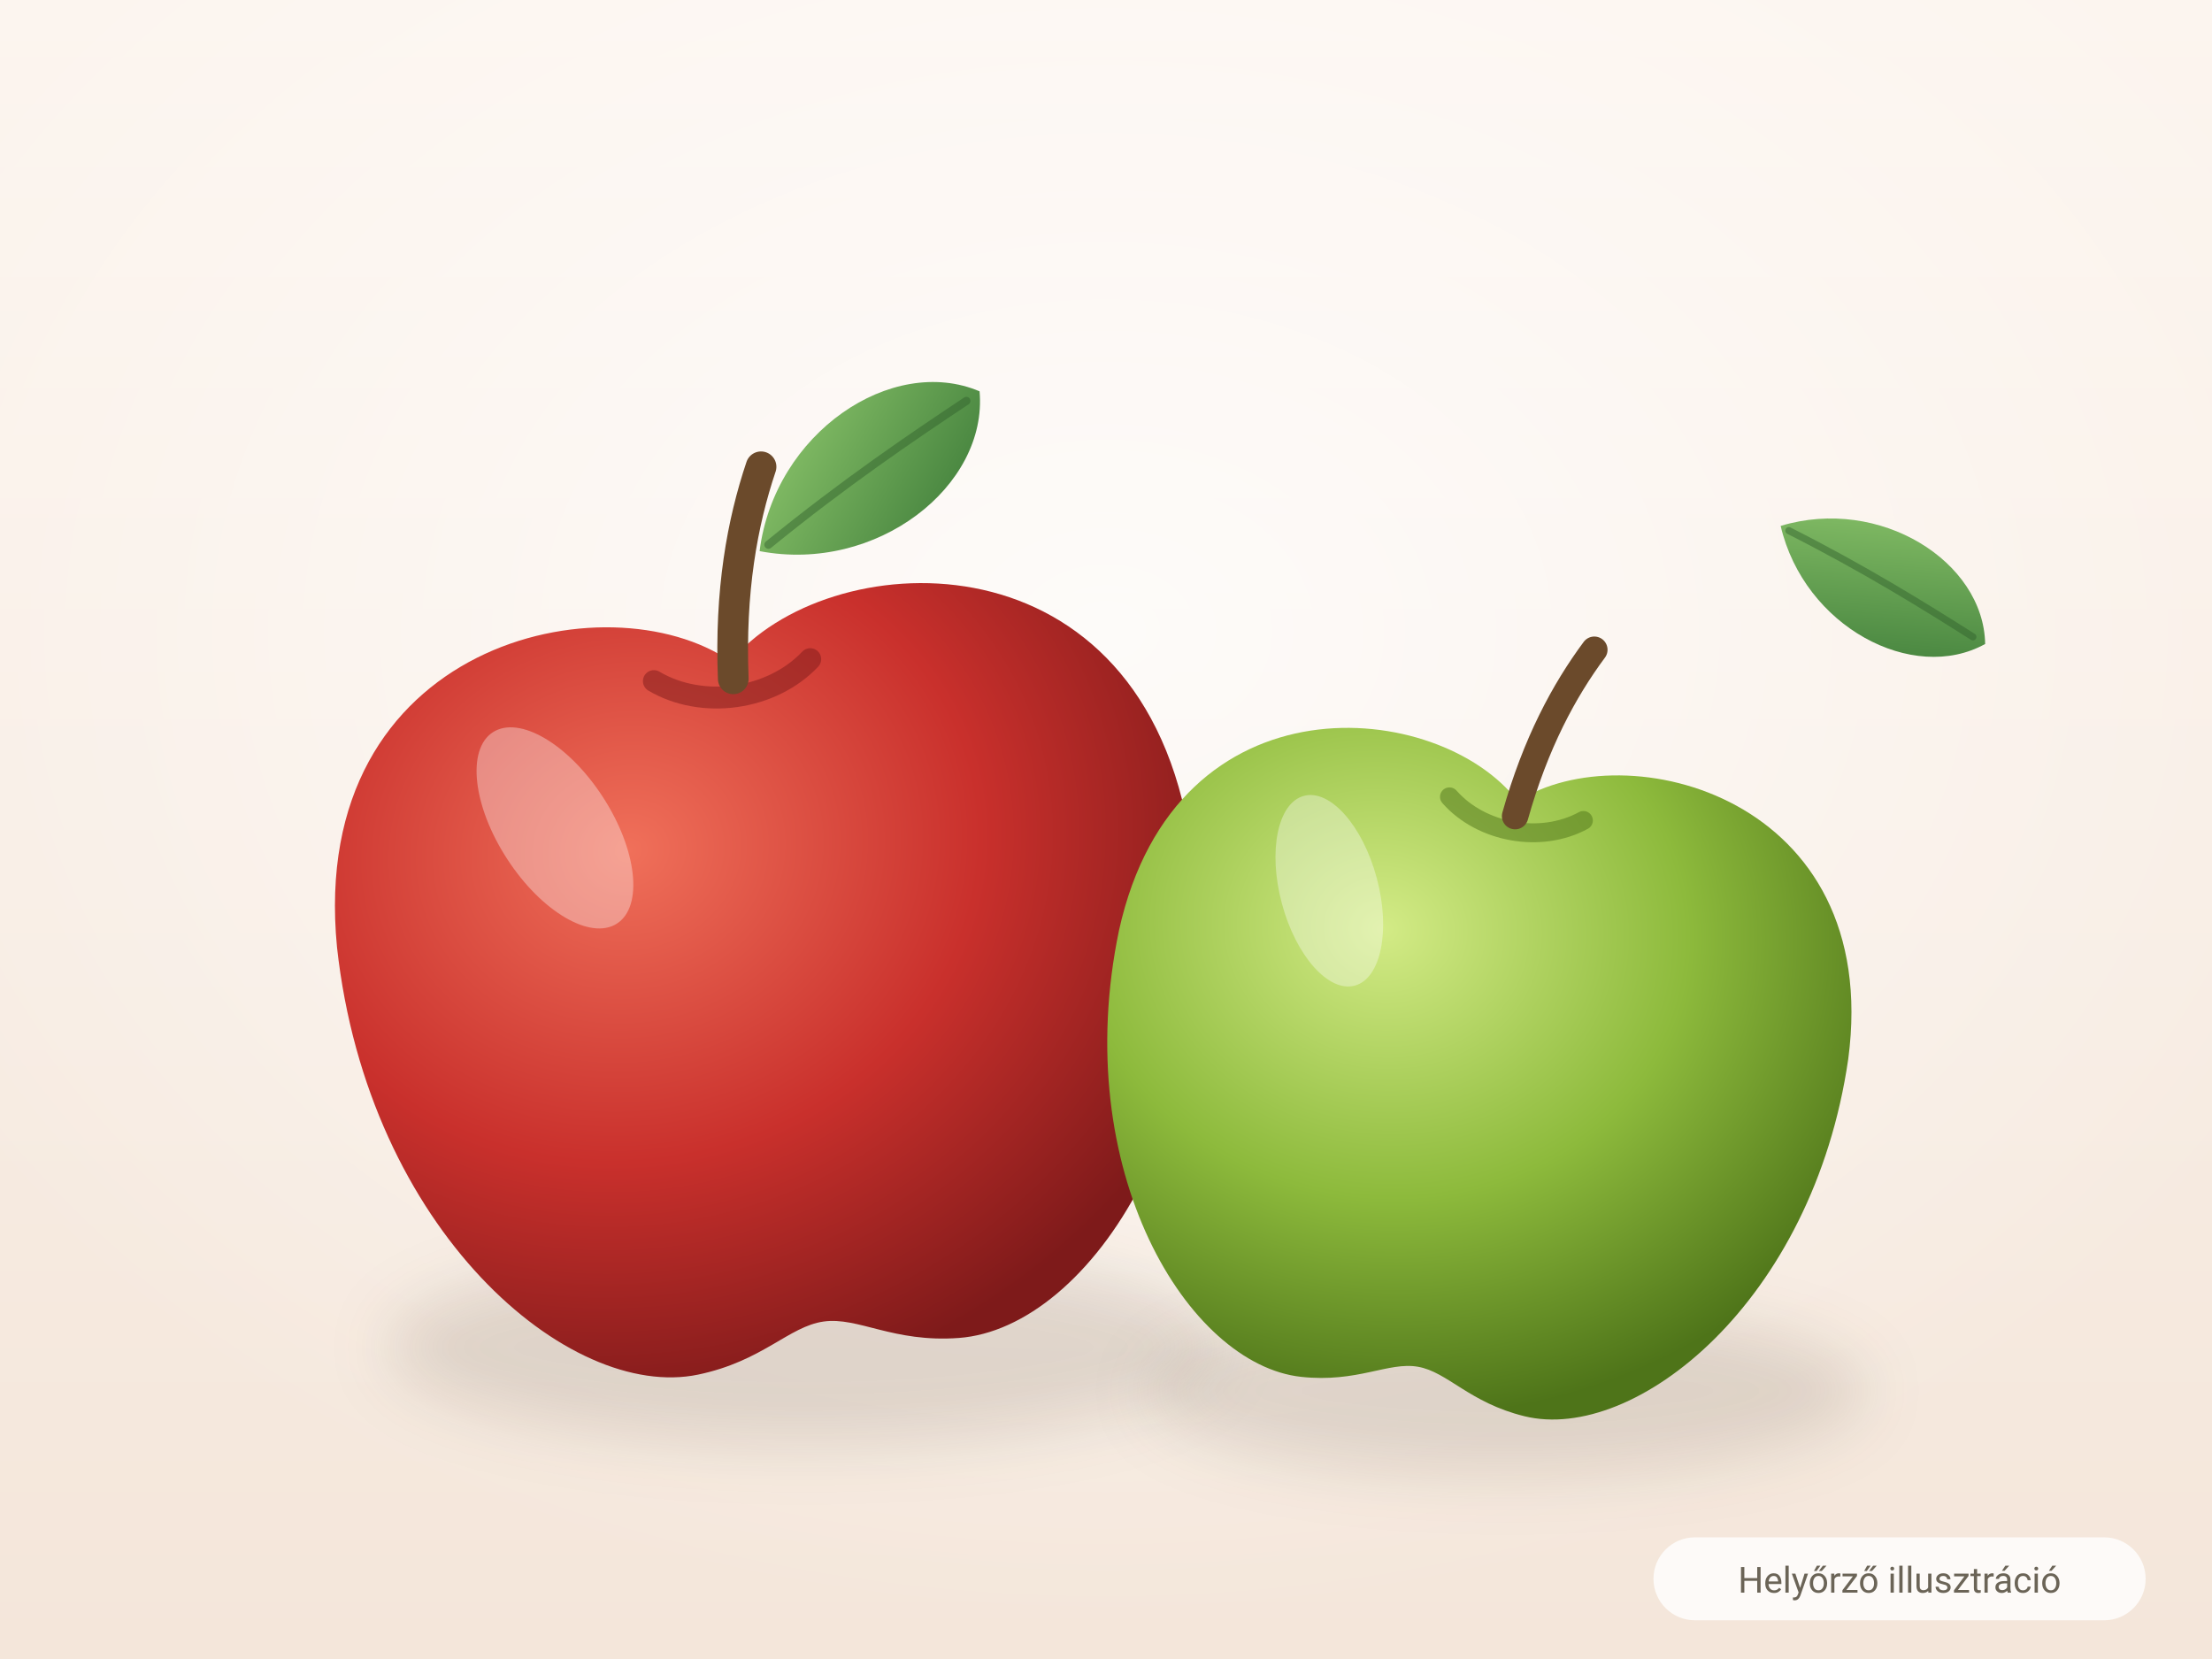
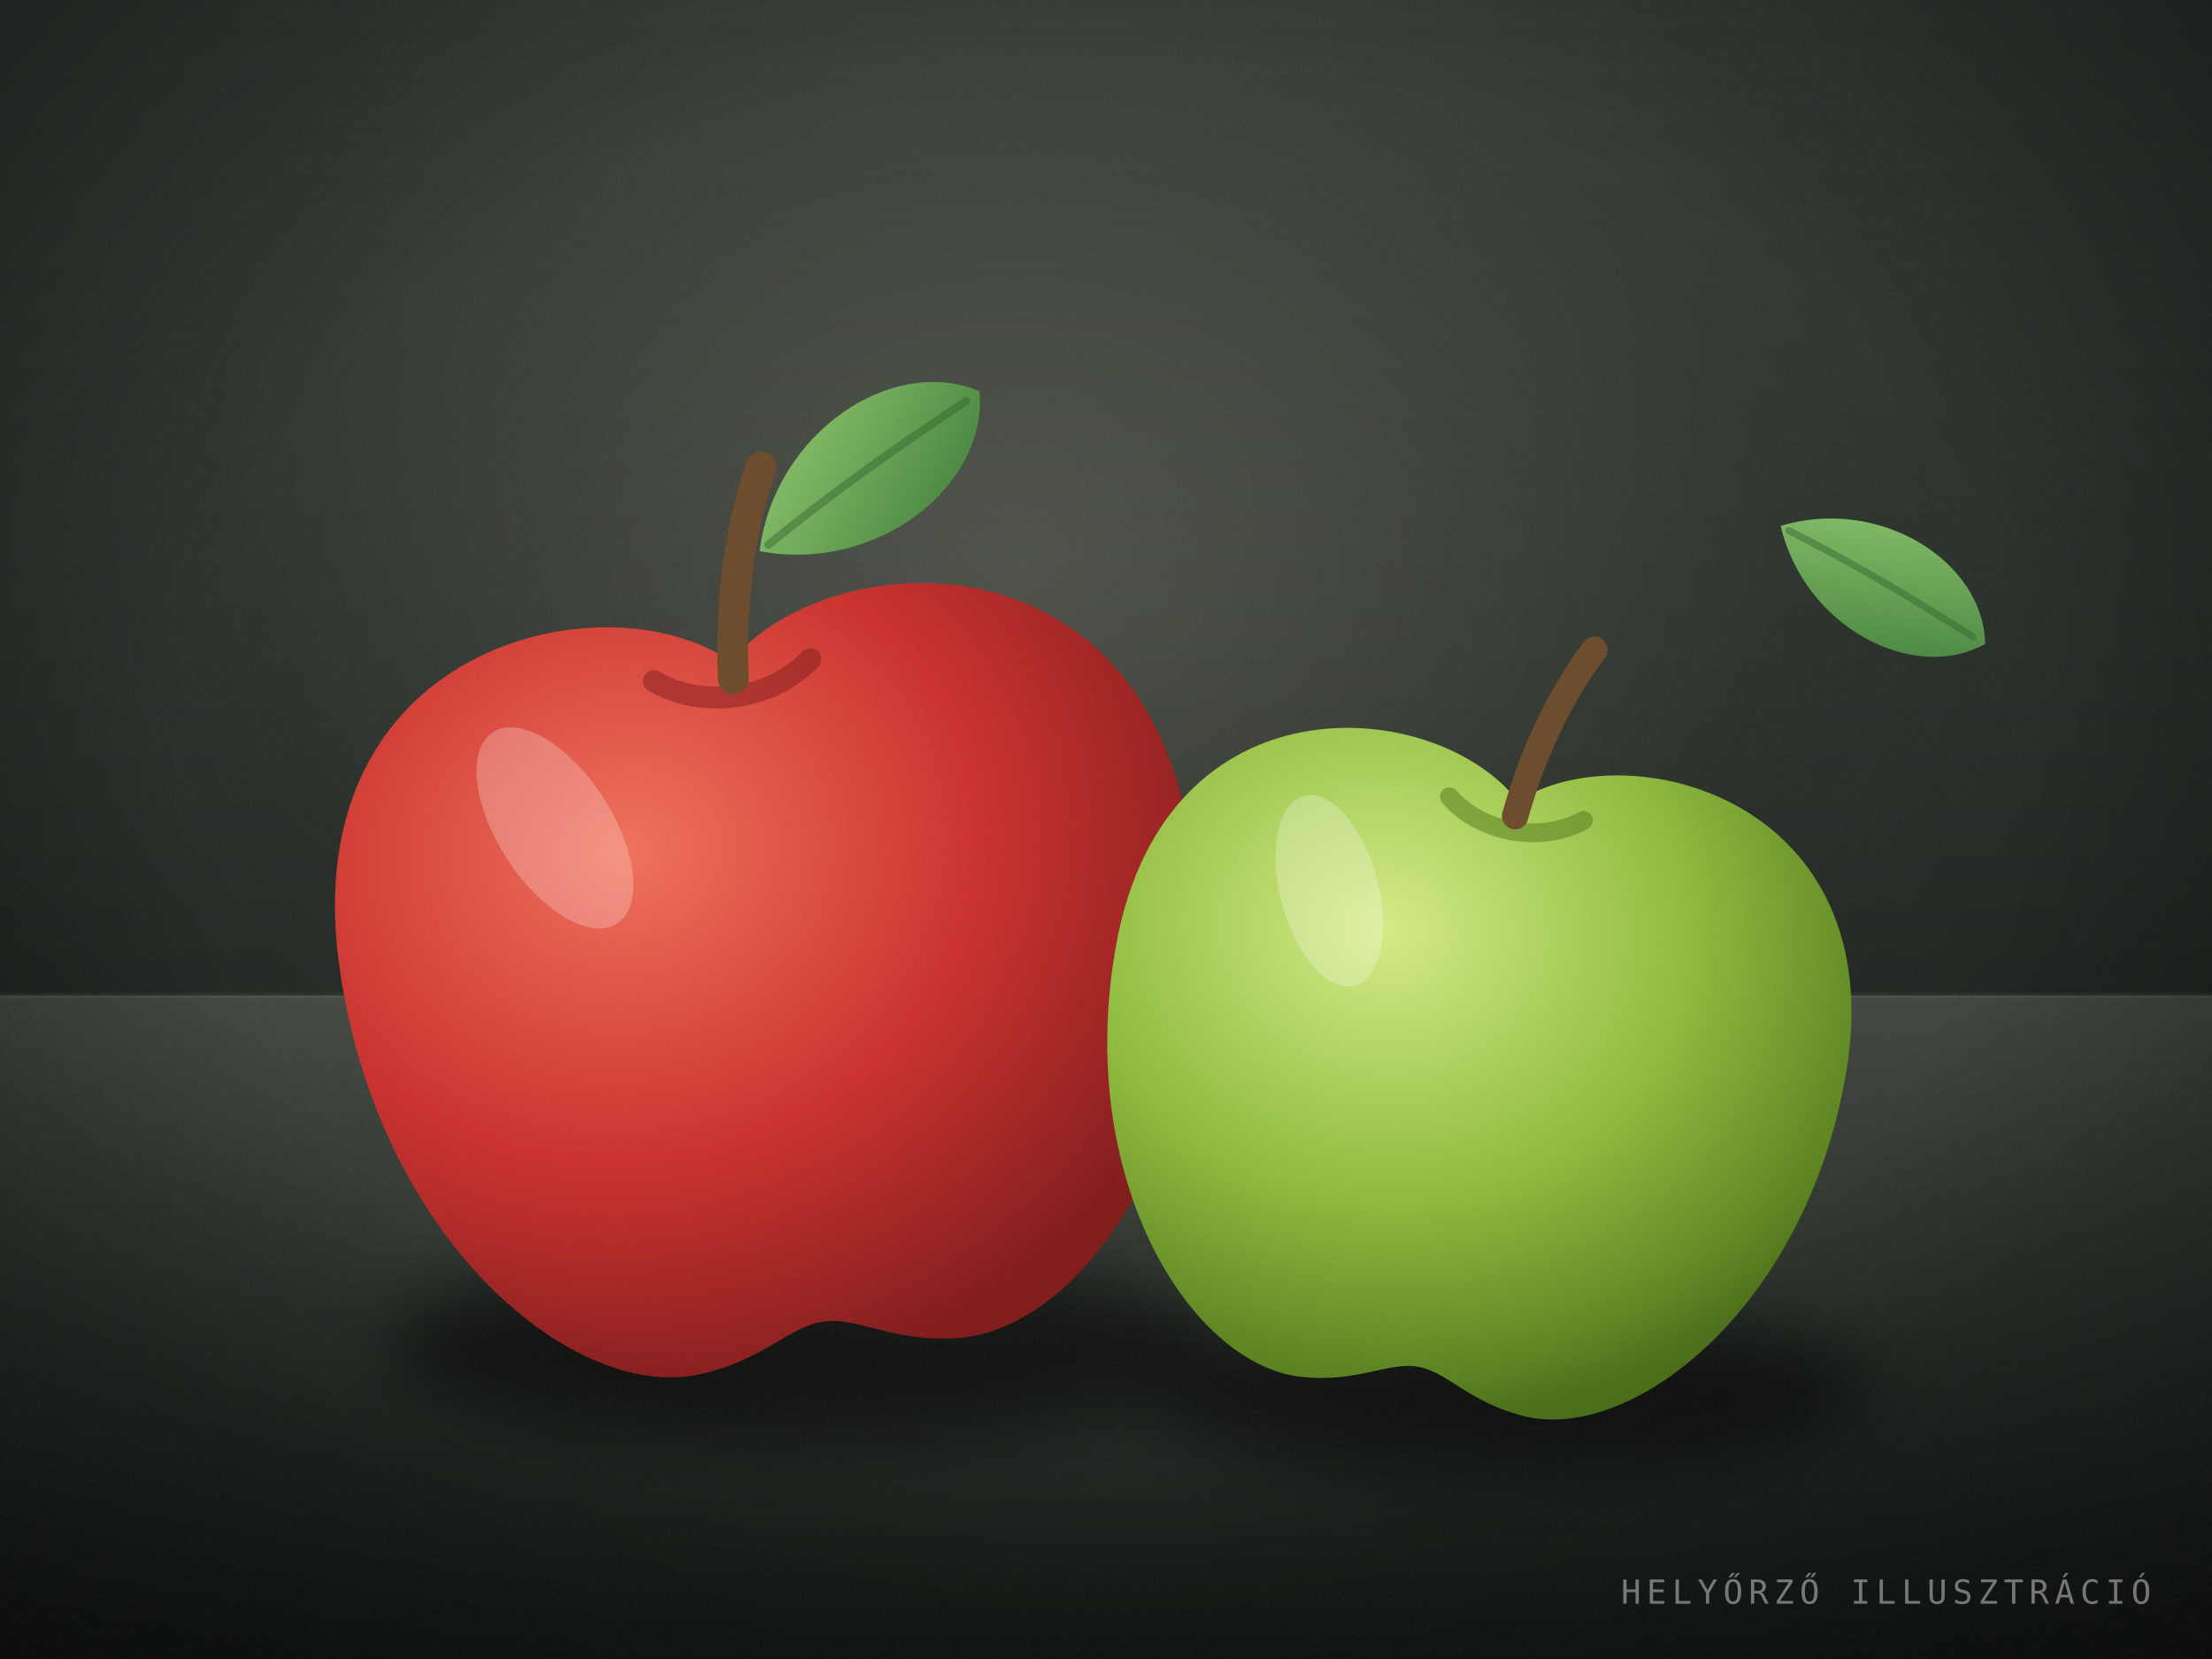
<svg xmlns="http://www.w3.org/2000/svg" viewBox="0 0 800 600" width="800" height="600" role="img">
  <defs>
    <linearGradient id="bg" x1="0" y1="0" x2="0" y2="1">
-       <stop offset="0" stop-color="#FCF5EF" />
-       <stop offset="1" stop-color="#F4E6DA" />
+       <stop offset="0" stop-color="#2d342e" />
+       <stop offset="1" stop-color="#0d120f" />
    </linearGradient>
-     <radialGradient id="glow" cx="50%" cy="38%" r="60%">
-       <stop offset="0" stop-color="#fff" stop-opacity="0.75" />
-       <stop offset="1" stop-color="#fff" stop-opacity="0" />
+     <linearGradient id="floor" x1="0" y1="0" x2="0" y2="1">
+       <stop offset="0" stop-color="#3b413a" />
+       <stop offset="1" stop-color="#101612" />
+     </linearGradient>
+     <radialGradient id="spot" cx="46%" cy="34%" r="62%">
+       <stop offset="0" stop-color="#fff6df" stop-opacity="0.2" />
+       <stop offset="0.55" stop-color="#fff6df" stop-opacity="0.05" />
+       <stop offset="1" stop-color="#fff6df" stop-opacity="0" />
+     </radialGradient>
+     <radialGradient id="vig" cx="50%" cy="45%" r="75%">
+       <stop offset="0.55" stop-color="#000" stop-opacity="0" />
+       <stop offset="1" stop-color="#000" stop-opacity="0.55" />
    </radialGradient>
    <filter id="soft" x="-50%" y="-50%" width="200%" height="200%">
-       <feGaussianBlur stdDeviation="9" />
+       <feGaussianBlur stdDeviation="10" />
+     </filter>
+     <filter id="grain">
+       <feTurbulence type="fractalNoise" baseFrequency="0.9" numOctaves="2" stitchTiles="stitch" />
+       <feColorMatrix values="0 0 0 0 1  0 0 0 0 1  0 0 0 0 1  0 0 0 0.5 0" />
    </filter>
    <radialGradient id="ap1" cx="35%" cy="30%" r="75%">
      <stop offset="0" stop-color="#F0705A" />
      <stop offset="0.55" stop-color="#C9302C" />
      <stop offset="1" stop-color="#7E1A1A" />
    </radialGradient>
    <linearGradient id="lf2" x1="0" y1="0" x2="1" y2="1">
      <stop offset="0" stop-color="#8CC56B" />
      <stop offset="1" stop-color="#3F7D3A" />
    </linearGradient>
    <radialGradient id="ap3" cx="35%" cy="30%" r="75%">
      <stop offset="0" stop-color="#D3EB86" />
      <stop offset="0.55" stop-color="#8DBA3C" />
      <stop offset="1" stop-color="#4E7419" />
    </radialGradient>
    <linearGradient id="lf4" x1="0" y1="0" x2="1" y2="1">
      <stop offset="0" stop-color="#8CC56B" />
      <stop offset="1" stop-color="#3F7D3A" />
    </linearGradient>
  </defs>
  <rect width="800" height="600" fill="url(#bg)" />
-   <rect width="800" height="600" fill="url(#glow)" />
+   <rect y="360" width="800" height="240" fill="url(#floor)" />
+   <rect y="359" width="800" height="2" fill="#ffffff" opacity="0.04" />
+   <rect width="800" height="600" fill="url(#spot)" />
  <g transform="translate(400 300) scale(1.22) translate(-400 -300)">
-     <ellipse cx="310.4" cy="453.5" rx="123.5" ry="28.6" fill="#3b2f1e" opacity="0.13" filter="url(#soft)" />
+     <ellipse cx="310.4" cy="453.5" rx="123.5" ry="28.6" fill="#000" opacity="0.6" filter="url(#soft)" />
    <g transform="translate(300 330) rotate(-8) scale(130)">
      <path d="M0 -0.62 C0.25 -0.85 0.95 -0.8 0.98 -0.1 C1 0.55 0.6 1 0.3 0.98 C0.15 0.97 0.08 0.9 0 0.9 C-0.08 0.9 -0.15 0.97 -0.3 0.98 C-0.6 1 -1 0.55 -0.98 -0.1 C-0.95 -0.8 -0.25 -0.85 0 -0.62Z" fill="url(#ap1)" />
      <path d="M-0.18 -0.6 C-0.08 -0.52 0.08 -0.52 0.18 -0.6" stroke="#7E1A1A" stroke-opacity="0.5" stroke-width="0.05" fill="none" stroke-linecap="round" />
      <path d="M0 -0.58 C0.02 -0.78 0.07 -0.93 0.13 -1.05" stroke="#6B4A2B" stroke-width="0.07" fill="none" stroke-linecap="round" />
      <g transform="translate(0.1 -0.86) rotate(-28) scale(0.62)">
        <path d="M0 0 C0.3 -0.32 0.82 -0.3 1 0 C0.82 0.3 0.3 0.32 0 0Z" fill="url(#lf2)" />
        <path d="M0.04 0 C0.4 -0.02 0.7 -0.01 0.94 0" stroke="#2f5f2c" stroke-opacity="0.45" stroke-width="0.03" fill="none" stroke-linecap="round" />
      </g>
-       <ellipse cx="-0.45" cy="-0.3" rx="0.13" ry="0.26" transform="rotate(-25 -0.45 -0.3)" fill="#fff" opacity="0.35" />
+       <ellipse cx="-0.45" cy="-0.3" rx="0.13" ry="0.26" transform="rotate(-25 -0.45 -0.3)" fill="#fff" opacity="0.245" />
    </g>
-     <ellipse cx="518.96" cy="466.4" rx="106.4" ry="24.64" fill="#3b2f1e" opacity="0.13" filter="url(#soft)" />
+     <ellipse cx="518.96" cy="466.4" rx="106.4" ry="24.64" fill="#000" opacity="0.6" filter="url(#soft)" />
    <g transform="translate(510 360) rotate(10) scale(112)">
      <path d="M0 -0.62 C0.25 -0.85 0.95 -0.8 0.98 -0.1 C1 0.55 0.6 1 0.3 0.98 C0.15 0.97 0.08 0.9 0 0.9 C-0.08 0.9 -0.15 0.97 -0.3 0.98 C-0.6 1 -1 0.55 -0.98 -0.1 C-0.95 -0.8 -0.25 -0.85 0 -0.62Z" fill="url(#ap3)" />
      <path d="M-0.18 -0.6 C-0.08 -0.52 0.08 -0.52 0.18 -0.6" stroke="#4E7419" stroke-opacity="0.5" stroke-width="0.05" fill="none" stroke-linecap="round" />
      <path d="M0 -0.58 C0.02 -0.78 0.07 -0.93 0.13 -1.05" stroke="#6B4A2B" stroke-width="0.07" fill="none" stroke-linecap="round" />
-       <ellipse cx="-0.45" cy="-0.3" rx="0.13" ry="0.26" transform="rotate(-25 -0.45 -0.3)" fill="#fff" opacity="0.35" />
+       <ellipse cx="-0.45" cy="-0.3" rx="0.13" ry="0.26" transform="rotate(-25 -0.45 -0.3)" fill="#fff" opacity="0.245" />
    </g>
    <g transform="translate(600 210) rotate(30) scale(70)">
      <path d="M0 0 C0.3 -0.32 0.82 -0.3 1 0 C0.82 0.3 0.3 0.32 0 0Z" fill="url(#lf4)" />
      <path d="M0.04 0 C0.4 -0.02 0.7 -0.01 0.94 0" stroke="#2f5f2c" stroke-opacity="0.45" stroke-width="0.03" fill="none" stroke-linecap="round" />
    </g>
  </g>
-   <g transform="translate(776 578)">
-     <rect x="-178" y="-22" width="178" height="30" rx="15" fill="#fff" opacity="0.8" />
-     <text x="-89" y="-2" text-anchor="middle" font-family="system-ui, -apple-system, Segoe UI, Roboto, sans-serif" font-size="13" fill="#6b6457">Helyőrző illusztráció</text>
-   </g>
+   <rect width="800" height="600" fill="url(#vig)" />
+   <rect width="800" height="600" filter="url(#grain)" opacity="0.07" />
+   <text x="778" y="580" text-anchor="end" font-family="ui-monospace, SFMono-Regular, Menlo, monospace" font-size="12" letter-spacing="2" fill="#ffffff" fill-opacity="0.42">HELYŐRZŐ ILLUSZTRÁCIÓ</text>
</svg>
